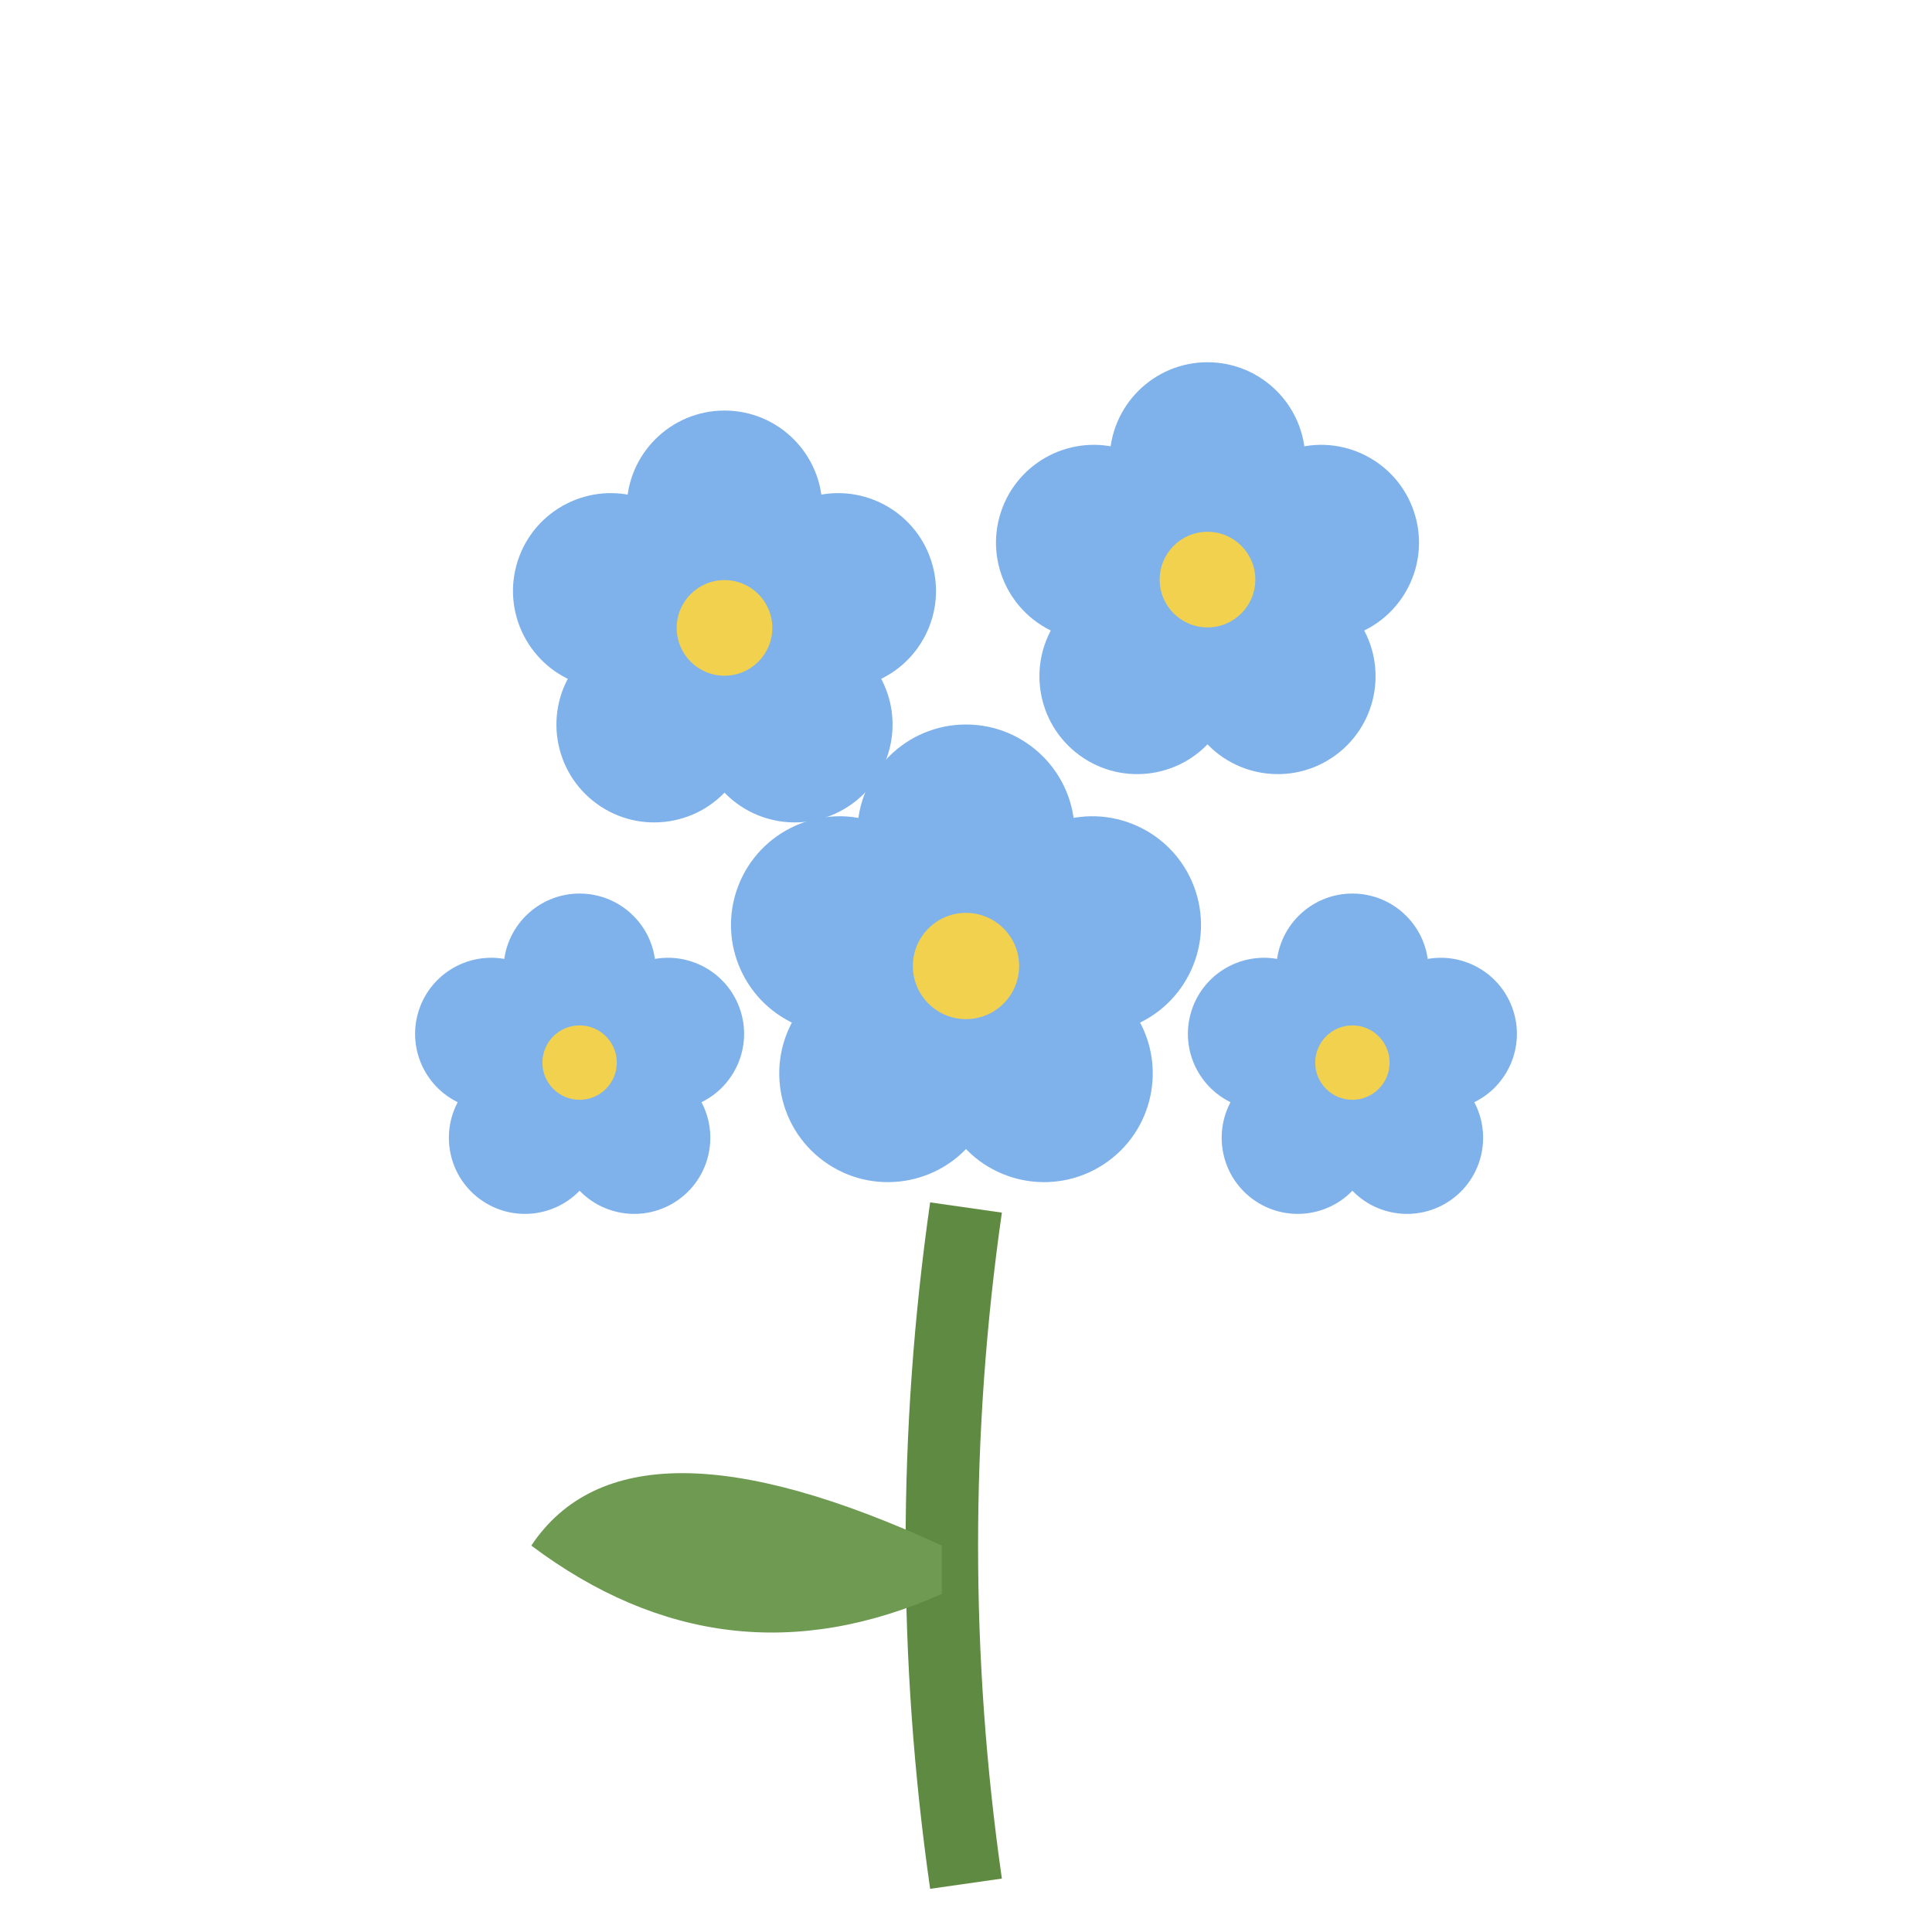
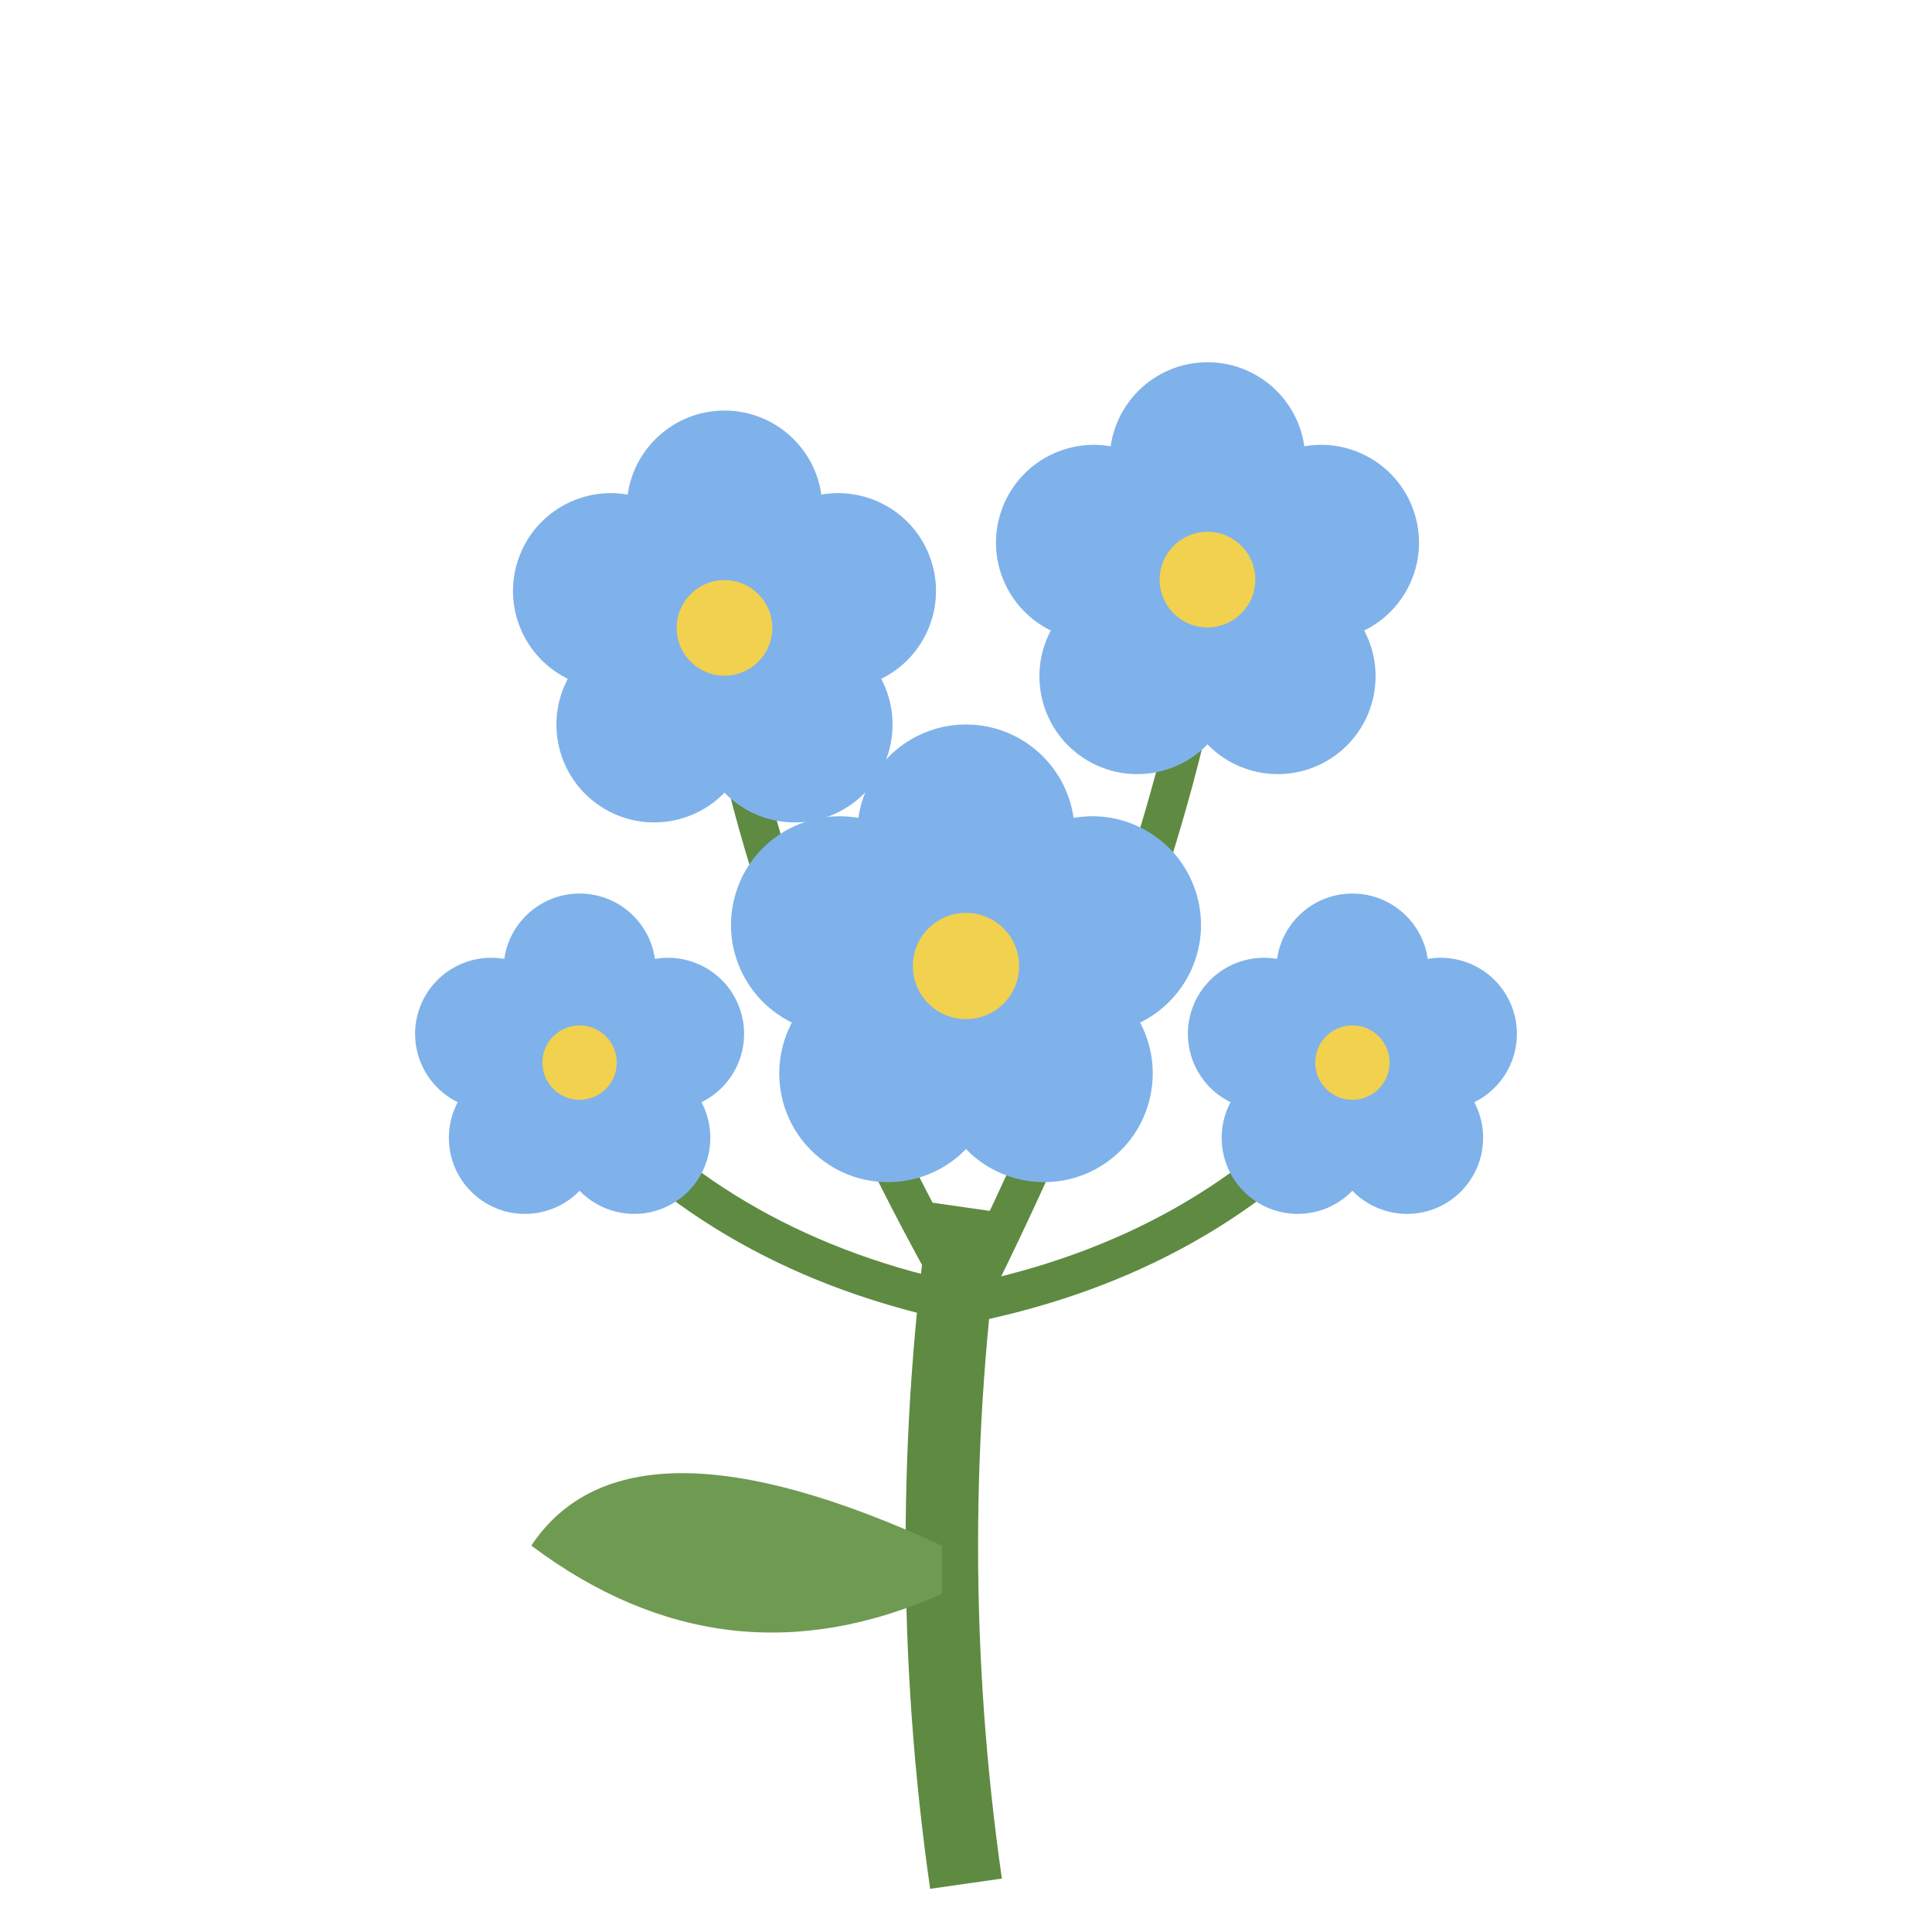
<svg xmlns="http://www.w3.org/2000/svg" viewBox="0 0 80 80">
  <path d="M40 50 Q38 64 40 78" stroke="#5f8a42" stroke-width="3" fill="none" />
+   <path d="M40 54 Q32 40 30 28" stroke="#5f8a42" stroke-width="1.6" fill="none" />
+   <path d="M40 54 Q48 38 50 26" stroke="#5f8a42" stroke-width="1.6" fill="none" />
+   <path d="M40 54 Q30 52 24 45" stroke="#5f8a42" stroke-width="1.6" fill="none" />
+   <path d="M40 54 Q50 52 56 45" stroke="#5f8a42" stroke-width="1.6" fill="none" />
  <path d="M39 64 Q26 58 22 64 Q30 70 39 66" fill="#6f9a52" />
  <circle cx="30" cy="21.05" r="4.05" fill="#7fb2ea" transform="rotate(0 30 26)" />
  <circle cx="30" cy="21.05" r="4.05" fill="#7fb2ea" transform="rotate(72 30 26)" />
  <circle cx="30" cy="21.05" r="4.05" fill="#7fb2ea" transform="rotate(144 30 26)" />
  <circle cx="30" cy="21.05" r="4.05" fill="#7fb2ea" transform="rotate(216 30 26)" />
  <circle cx="30" cy="21.05" r="4.05" fill="#7fb2ea" transform="rotate(288 30 26)" />
  <circle cx="30" cy="26" r="1.98" fill="#f2d14e" />
  <circle cx="50" cy="19.05" r="4.05" fill="#7fb2ea" transform="rotate(0 50 24)" />
  <circle cx="50" cy="19.05" r="4.05" fill="#7fb2ea" transform="rotate(72 50 24)" />
  <circle cx="50" cy="19.05" r="4.05" fill="#7fb2ea" transform="rotate(144 50 24)" />
  <circle cx="50" cy="19.05" r="4.05" fill="#7fb2ea" transform="rotate(216 50 24)" />
  <circle cx="50" cy="19.05" r="4.05" fill="#7fb2ea" transform="rotate(288 50 24)" />
  <circle cx="50" cy="24" r="1.98" fill="#f2d14e" />
  <circle cx="40" cy="34.5" r="4.5" fill="#7fb2ea" transform="rotate(0 40 40)" />
  <circle cx="40" cy="34.5" r="4.5" fill="#7fb2ea" transform="rotate(72 40 40)" />
  <circle cx="40" cy="34.5" r="4.5" fill="#7fb2ea" transform="rotate(144 40 40)" />
  <circle cx="40" cy="34.5" r="4.5" fill="#7fb2ea" transform="rotate(216 40 40)" />
  <circle cx="40" cy="34.5" r="4.5" fill="#7fb2ea" transform="rotate(288 40 40)" />
  <circle cx="40" cy="40" r="2.2" fill="#f2d14e" />
  <circle cx="24" cy="40.15" r="3.15" fill="#7fb2ea" transform="rotate(0 24 44)" />
  <circle cx="24" cy="40.15" r="3.15" fill="#7fb2ea" transform="rotate(72 24 44)" />
  <circle cx="24" cy="40.15" r="3.15" fill="#7fb2ea" transform="rotate(144 24 44)" />
  <circle cx="24" cy="40.15" r="3.15" fill="#7fb2ea" transform="rotate(216 24 44)" />
  <circle cx="24" cy="40.15" r="3.15" fill="#7fb2ea" transform="rotate(288 24 44)" />
  <circle cx="24" cy="44" r="1.54" fill="#f2d14e" />
  <circle cx="56" cy="40.15" r="3.15" fill="#7fb2ea" transform="rotate(0 56 44)" />
  <circle cx="56" cy="40.15" r="3.15" fill="#7fb2ea" transform="rotate(72 56 44)" />
  <circle cx="56" cy="40.15" r="3.15" fill="#7fb2ea" transform="rotate(144 56 44)" />
  <circle cx="56" cy="40.15" r="3.15" fill="#7fb2ea" transform="rotate(216 56 44)" />
  <circle cx="56" cy="40.15" r="3.15" fill="#7fb2ea" transform="rotate(288 56 44)" />
  <circle cx="56" cy="44" r="1.54" fill="#f2d14e" />
</svg>
